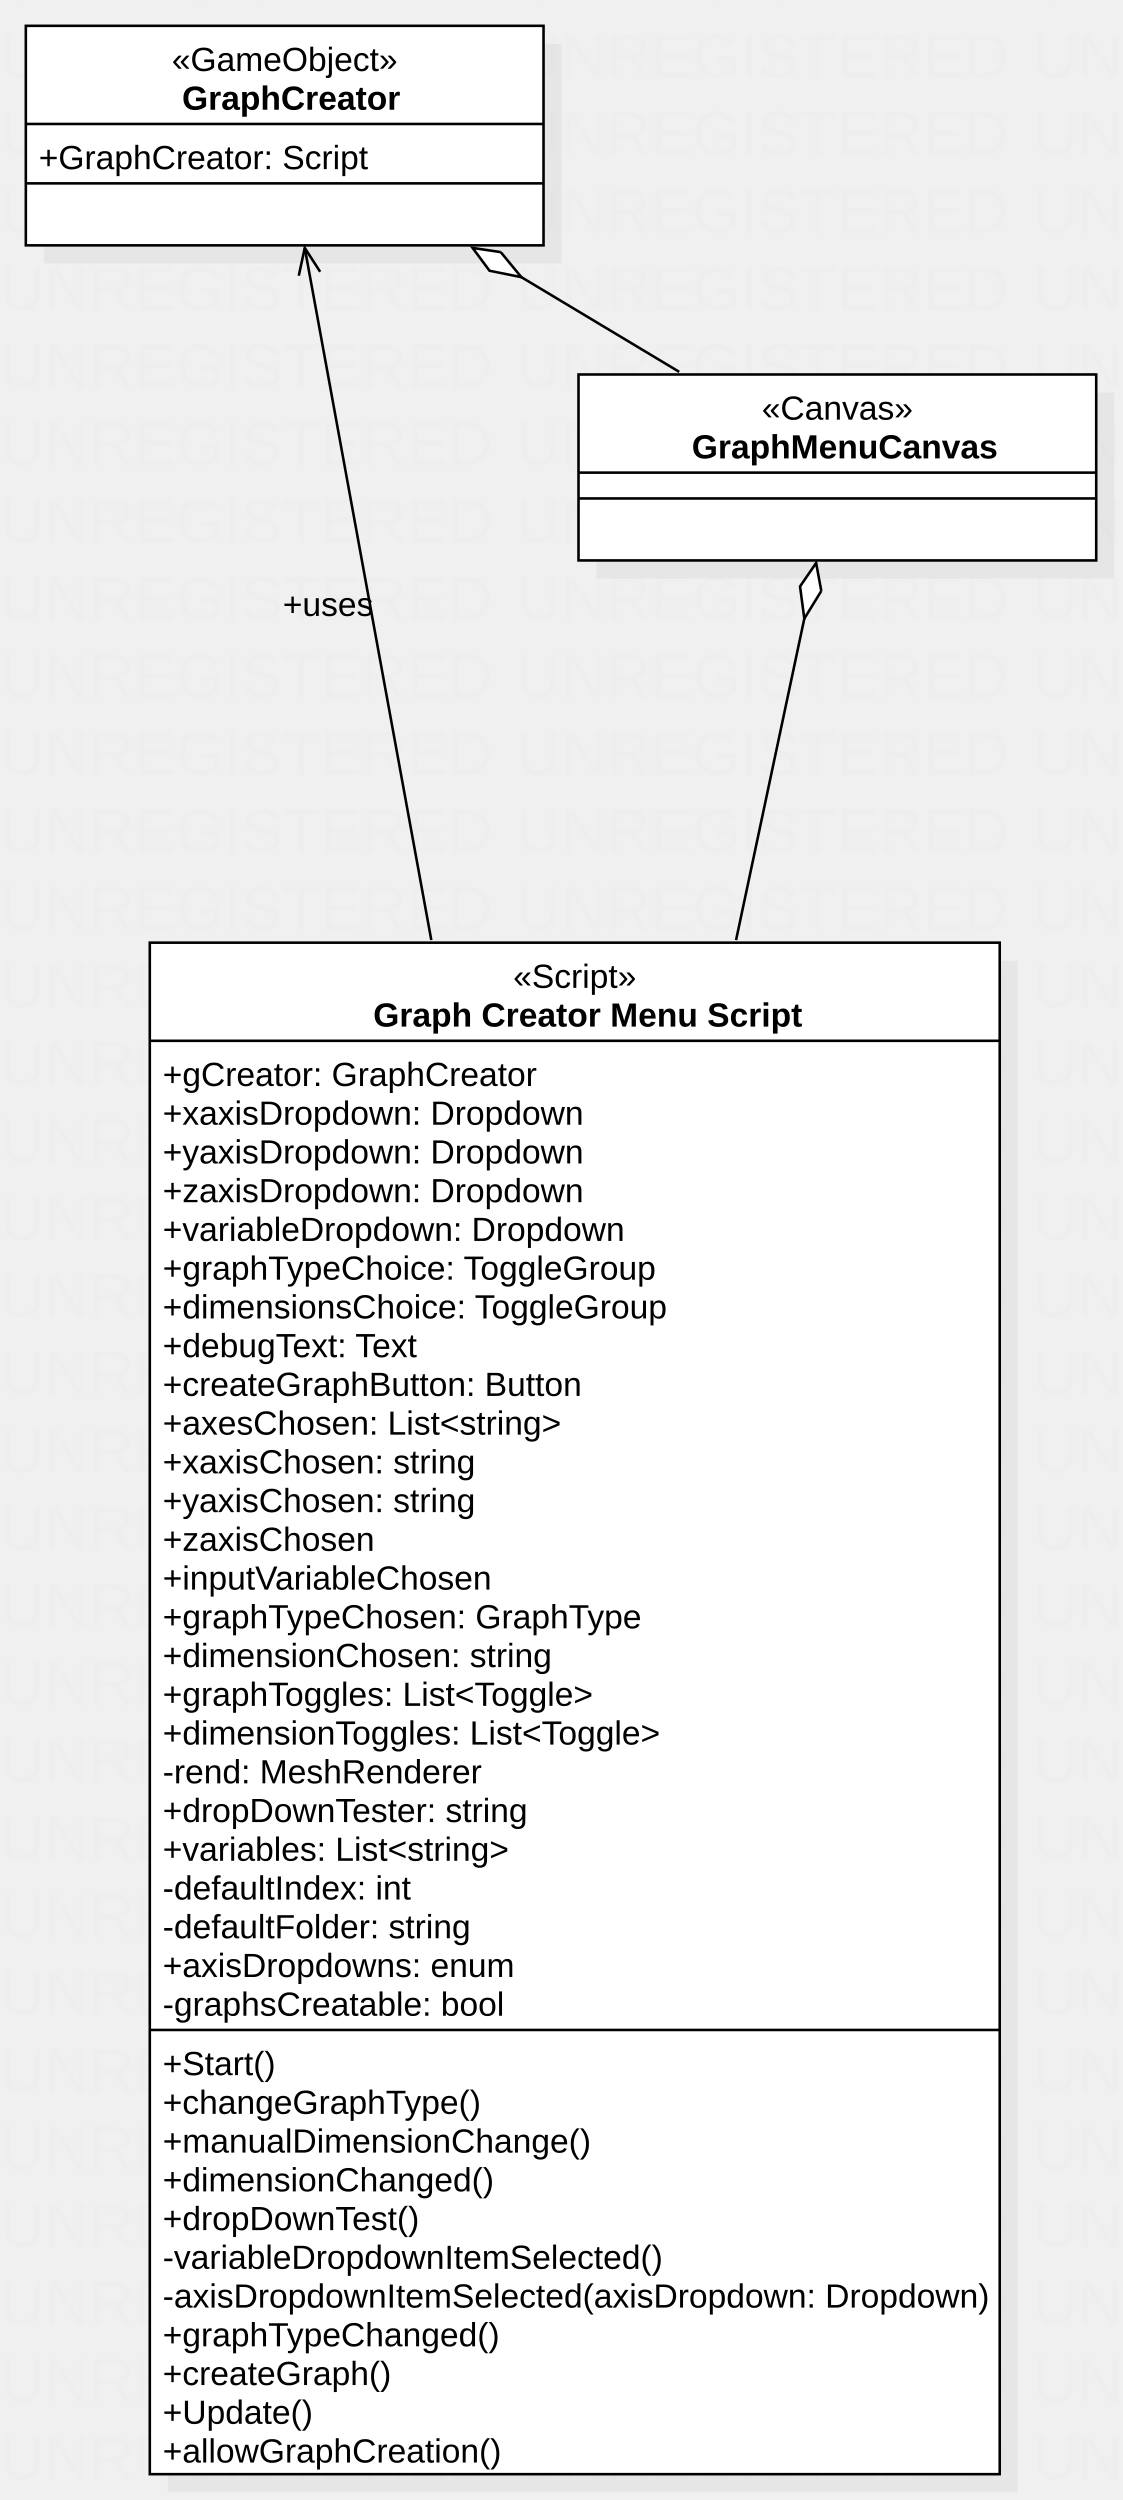
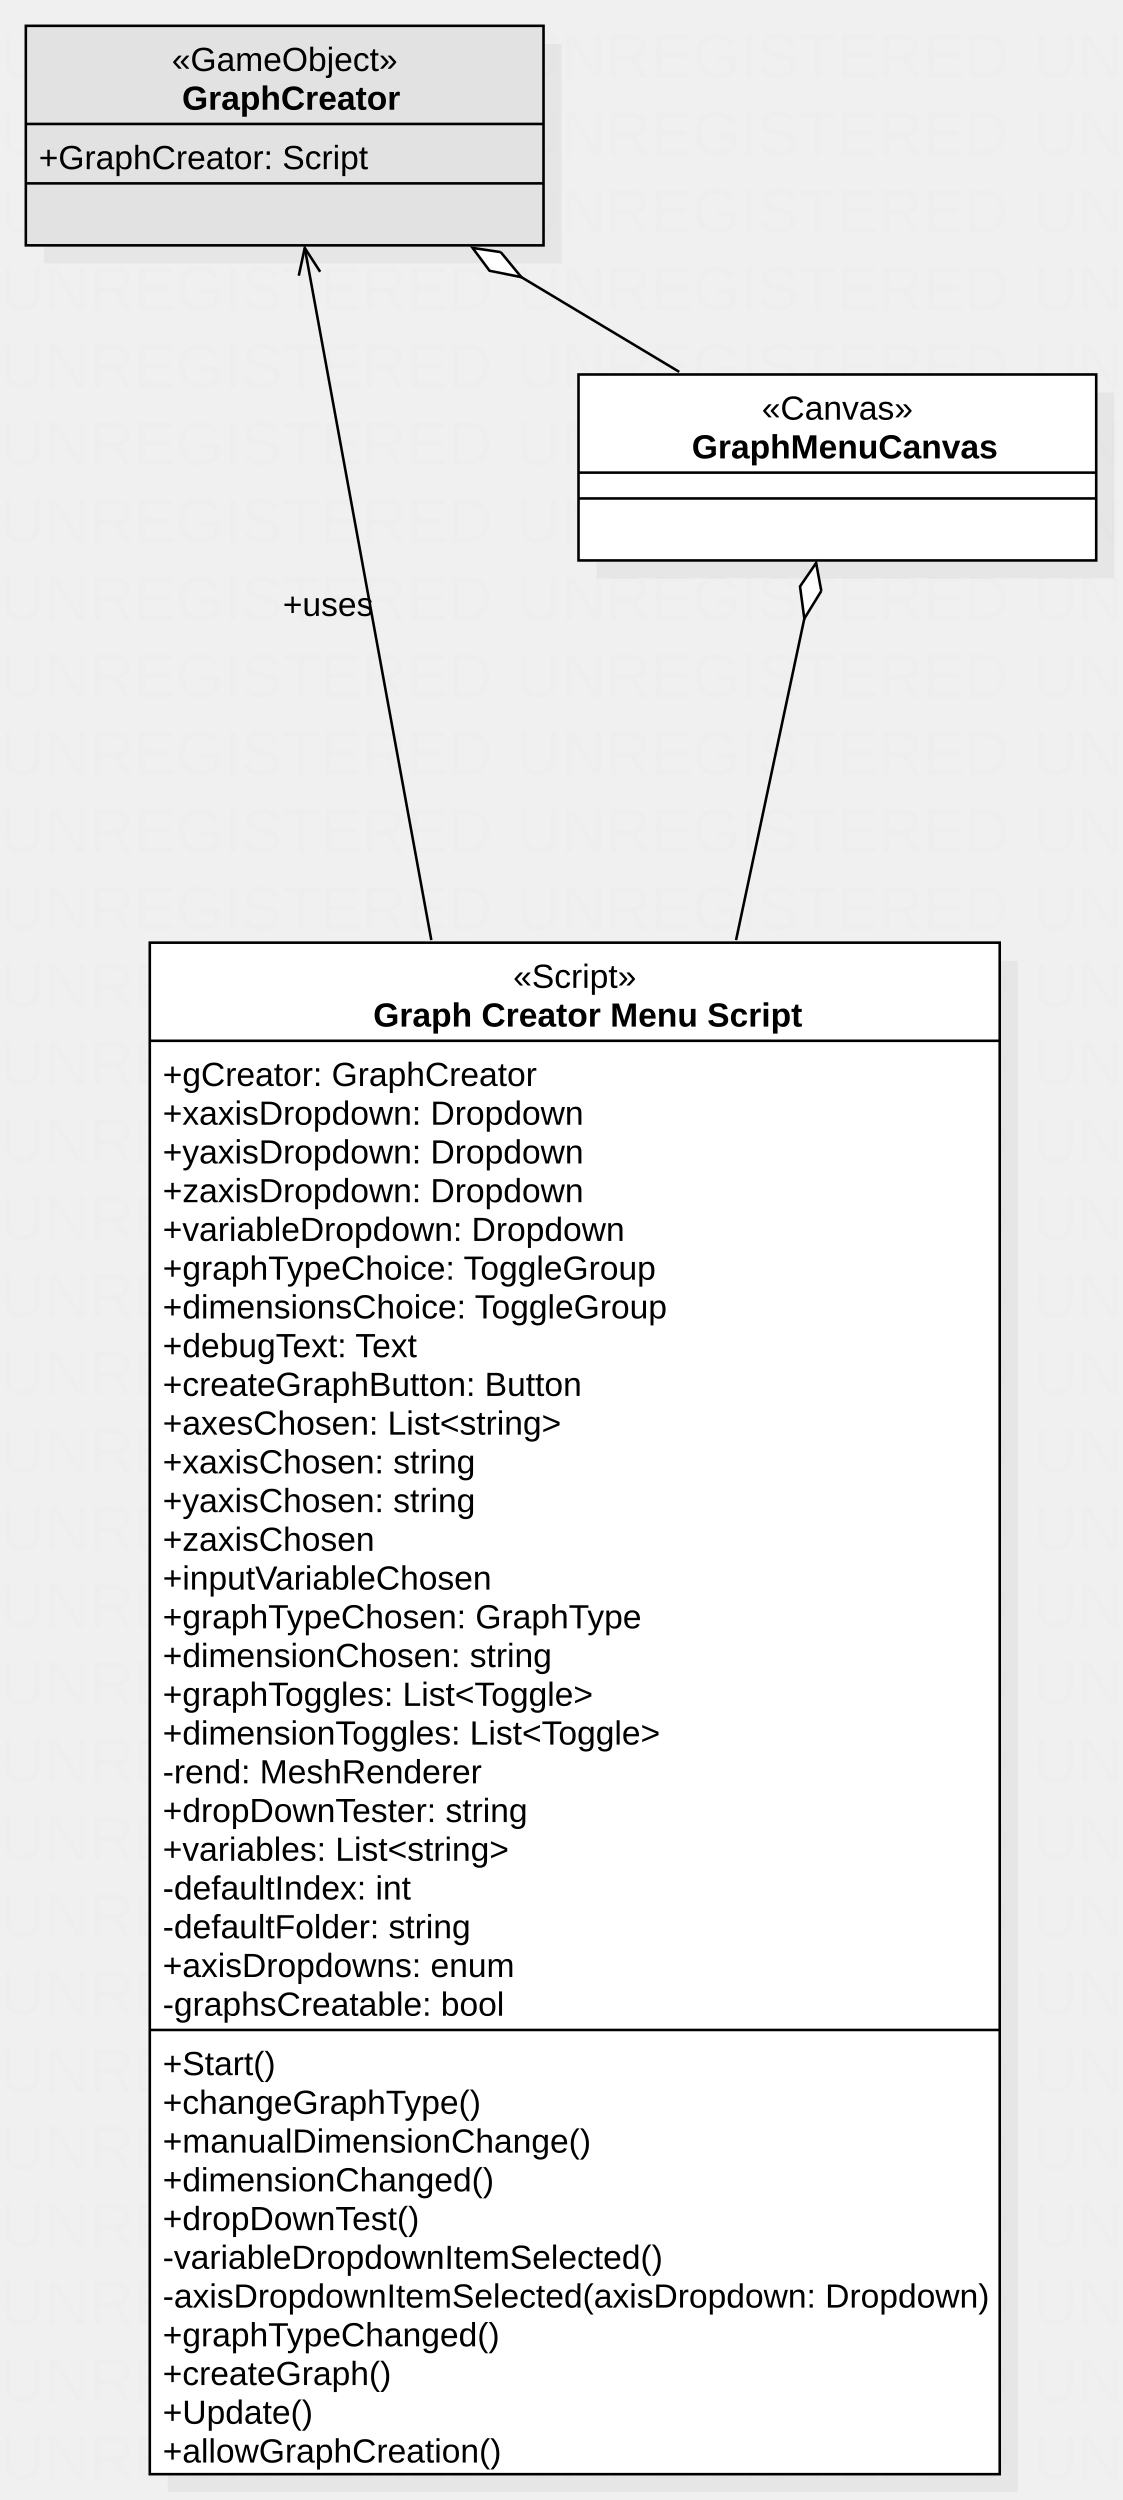
<svg xmlns="http://www.w3.org/2000/svg" version="1.1" width="434.452" height="968">
  <defs />
  <g>
    <text fill="#eeeeee" stroke="none" font-family="Arial" font-size="24px" font-style="normal" font-weight="normal" text-decoration="none" x="0" y="0">UNREGISTERED</text>
    <text fill="#eeeeee" stroke="none" font-family="Arial" font-size="24px" font-style="normal" font-weight="normal" text-decoration="none" x="0" y="30">UNREGISTERED</text>
    <text fill="#eeeeee" stroke="none" font-family="Arial" font-size="24px" font-style="normal" font-weight="normal" text-decoration="none" x="0" y="60">UNREGISTERED</text>
    <text fill="#eeeeee" stroke="none" font-family="Arial" font-size="24px" font-style="normal" font-weight="normal" text-decoration="none" x="0" y="90">UNREGISTERED</text>
    <text fill="#eeeeee" stroke="none" font-family="Arial" font-size="24px" font-style="normal" font-weight="normal" text-decoration="none" x="0" y="120">UNREGISTERED</text>
    <text fill="#eeeeee" stroke="none" font-family="Arial" font-size="24px" font-style="normal" font-weight="normal" text-decoration="none" x="0" y="150">UNREGISTERED</text>
    <text fill="#eeeeee" stroke="none" font-family="Arial" font-size="24px" font-style="normal" font-weight="normal" text-decoration="none" x="0" y="180">UNREGISTERED</text>
    <text fill="#eeeeee" stroke="none" font-family="Arial" font-size="24px" font-style="normal" font-weight="normal" text-decoration="none" x="0" y="210">UNREGISTERED</text>
    <text fill="#eeeeee" stroke="none" font-family="Arial" font-size="24px" font-style="normal" font-weight="normal" text-decoration="none" x="0" y="240">UNREGISTERED</text>
    <text fill="#eeeeee" stroke="none" font-family="Arial" font-size="24px" font-style="normal" font-weight="normal" text-decoration="none" x="0" y="270">UNREGISTERED</text>
    <text fill="#eeeeee" stroke="none" font-family="Arial" font-size="24px" font-style="normal" font-weight="normal" text-decoration="none" x="0" y="300">UNREGISTERED</text>
    <text fill="#eeeeee" stroke="none" font-family="Arial" font-size="24px" font-style="normal" font-weight="normal" text-decoration="none" x="0" y="330">UNREGISTERED</text>
    <text fill="#eeeeee" stroke="none" font-family="Arial" font-size="24px" font-style="normal" font-weight="normal" text-decoration="none" x="0" y="360">UNREGISTERED</text>
    <text fill="#eeeeee" stroke="none" font-family="Arial" font-size="24px" font-style="normal" font-weight="normal" text-decoration="none" x="0" y="390">UNREGISTERED</text>
    <text fill="#eeeeee" stroke="none" font-family="Arial" font-size="24px" font-style="normal" font-weight="normal" text-decoration="none" x="0" y="420">UNREGISTERED</text>
    <text fill="#eeeeee" stroke="none" font-family="Arial" font-size="24px" font-style="normal" font-weight="normal" text-decoration="none" x="0" y="450">UNREGISTERED</text>
    <text fill="#eeeeee" stroke="none" font-family="Arial" font-size="24px" font-style="normal" font-weight="normal" text-decoration="none" x="0" y="480">UNREGISTERED</text>
    <text fill="#eeeeee" stroke="none" font-family="Arial" font-size="24px" font-style="normal" font-weight="normal" text-decoration="none" x="0" y="510">UNREGISTERED</text>
    <text fill="#eeeeee" stroke="none" font-family="Arial" font-size="24px" font-style="normal" font-weight="normal" text-decoration="none" x="0" y="540">UNREGISTERED</text>
    <text fill="#eeeeee" stroke="none" font-family="Arial" font-size="24px" font-style="normal" font-weight="normal" text-decoration="none" x="0" y="570">UNREGISTERED</text>
    <text fill="#eeeeee" stroke="none" font-family="Arial" font-size="24px" font-style="normal" font-weight="normal" text-decoration="none" x="0" y="600">UNREGISTERED</text>
    <text fill="#eeeeee" stroke="none" font-family="Arial" font-size="24px" font-style="normal" font-weight="normal" text-decoration="none" x="0" y="630">UNREGISTERED</text>
    <text fill="#eeeeee" stroke="none" font-family="Arial" font-size="24px" font-style="normal" font-weight="normal" text-decoration="none" x="0" y="660">UNREGISTERED</text>
    <text fill="#eeeeee" stroke="none" font-family="Arial" font-size="24px" font-style="normal" font-weight="normal" text-decoration="none" x="0" y="690">UNREGISTERED</text>
    <text fill="#eeeeee" stroke="none" font-family="Arial" font-size="24px" font-style="normal" font-weight="normal" text-decoration="none" x="0" y="720">UNREGISTERED</text>
    <text fill="#eeeeee" stroke="none" font-family="Arial" font-size="24px" font-style="normal" font-weight="normal" text-decoration="none" x="0" y="750">UNREGISTERED</text>
    <text fill="#eeeeee" stroke="none" font-family="Arial" font-size="24px" font-style="normal" font-weight="normal" text-decoration="none" x="0" y="780">UNREGISTERED</text>
    <text fill="#eeeeee" stroke="none" font-family="Arial" font-size="24px" font-style="normal" font-weight="normal" text-decoration="none" x="0" y="810">UNREGISTERED</text>
    <text fill="#eeeeee" stroke="none" font-family="Arial" font-size="24px" font-style="normal" font-weight="normal" text-decoration="none" x="0" y="840">UNREGISTERED</text>
    <text fill="#eeeeee" stroke="none" font-family="Arial" font-size="24px" font-style="normal" font-weight="normal" text-decoration="none" x="0" y="870">UNREGISTERED</text>
    <text fill="#eeeeee" stroke="none" font-family="Arial" font-size="24px" font-style="normal" font-weight="normal" text-decoration="none" x="0" y="900">UNREGISTERED</text>
    <text fill="#eeeeee" stroke="none" font-family="Arial" font-size="24px" font-style="normal" font-weight="normal" text-decoration="none" x="0" y="930">UNREGISTERED</text>
    <text fill="#eeeeee" stroke="none" font-family="Arial" font-size="24px" font-style="normal" font-weight="normal" text-decoration="none" x="0" y="960">UNREGISTERED</text>
    <text fill="#eeeeee" stroke="none" font-family="Arial" font-size="24px" font-style="normal" font-weight="normal" text-decoration="none" x="200" y="0">UNREGISTERED</text>
    <text fill="#eeeeee" stroke="none" font-family="Arial" font-size="24px" font-style="normal" font-weight="normal" text-decoration="none" x="200" y="30">UNREGISTERED</text>
    <text fill="#eeeeee" stroke="none" font-family="Arial" font-size="24px" font-style="normal" font-weight="normal" text-decoration="none" x="200" y="60">UNREGISTERED</text>
    <text fill="#eeeeee" stroke="none" font-family="Arial" font-size="24px" font-style="normal" font-weight="normal" text-decoration="none" x="200" y="90">UNREGISTERED</text>
    <text fill="#eeeeee" stroke="none" font-family="Arial" font-size="24px" font-style="normal" font-weight="normal" text-decoration="none" x="200" y="120">UNREGISTERED</text>
    <text fill="#eeeeee" stroke="none" font-family="Arial" font-size="24px" font-style="normal" font-weight="normal" text-decoration="none" x="200" y="150">UNREGISTERED</text>
    <text fill="#eeeeee" stroke="none" font-family="Arial" font-size="24px" font-style="normal" font-weight="normal" text-decoration="none" x="200" y="180">UNREGISTERED</text>
    <text fill="#eeeeee" stroke="none" font-family="Arial" font-size="24px" font-style="normal" font-weight="normal" text-decoration="none" x="200" y="210">UNREGISTERED</text>
    <text fill="#eeeeee" stroke="none" font-family="Arial" font-size="24px" font-style="normal" font-weight="normal" text-decoration="none" x="200" y="240">UNREGISTERED</text>
    <text fill="#eeeeee" stroke="none" font-family="Arial" font-size="24px" font-style="normal" font-weight="normal" text-decoration="none" x="200" y="270">UNREGISTERED</text>
    <text fill="#eeeeee" stroke="none" font-family="Arial" font-size="24px" font-style="normal" font-weight="normal" text-decoration="none" x="200" y="300">UNREGISTERED</text>
    <text fill="#eeeeee" stroke="none" font-family="Arial" font-size="24px" font-style="normal" font-weight="normal" text-decoration="none" x="200" y="330">UNREGISTERED</text>
    <text fill="#eeeeee" stroke="none" font-family="Arial" font-size="24px" font-style="normal" font-weight="normal" text-decoration="none" x="200" y="360">UNREGISTERED</text>
    <text fill="#eeeeee" stroke="none" font-family="Arial" font-size="24px" font-style="normal" font-weight="normal" text-decoration="none" x="200" y="390">UNREGISTERED</text>
    <text fill="#eeeeee" stroke="none" font-family="Arial" font-size="24px" font-style="normal" font-weight="normal" text-decoration="none" x="200" y="420">UNREGISTERED</text>
    <text fill="#eeeeee" stroke="none" font-family="Arial" font-size="24px" font-style="normal" font-weight="normal" text-decoration="none" x="200" y="450">UNREGISTERED</text>
    <text fill="#eeeeee" stroke="none" font-family="Arial" font-size="24px" font-style="normal" font-weight="normal" text-decoration="none" x="200" y="480">UNREGISTERED</text>
    <text fill="#eeeeee" stroke="none" font-family="Arial" font-size="24px" font-style="normal" font-weight="normal" text-decoration="none" x="200" y="510">UNREGISTERED</text>
    <text fill="#eeeeee" stroke="none" font-family="Arial" font-size="24px" font-style="normal" font-weight="normal" text-decoration="none" x="200" y="540">UNREGISTERED</text>
    <text fill="#eeeeee" stroke="none" font-family="Arial" font-size="24px" font-style="normal" font-weight="normal" text-decoration="none" x="200" y="570">UNREGISTERED</text>
    <text fill="#eeeeee" stroke="none" font-family="Arial" font-size="24px" font-style="normal" font-weight="normal" text-decoration="none" x="200" y="600">UNREGISTERED</text>
    <text fill="#eeeeee" stroke="none" font-family="Arial" font-size="24px" font-style="normal" font-weight="normal" text-decoration="none" x="200" y="630">UNREGISTERED</text>
    <text fill="#eeeeee" stroke="none" font-family="Arial" font-size="24px" font-style="normal" font-weight="normal" text-decoration="none" x="200" y="660">UNREGISTERED</text>
    <text fill="#eeeeee" stroke="none" font-family="Arial" font-size="24px" font-style="normal" font-weight="normal" text-decoration="none" x="200" y="690">UNREGISTERED</text>
    <text fill="#eeeeee" stroke="none" font-family="Arial" font-size="24px" font-style="normal" font-weight="normal" text-decoration="none" x="200" y="720">UNREGISTERED</text>
    <text fill="#eeeeee" stroke="none" font-family="Arial" font-size="24px" font-style="normal" font-weight="normal" text-decoration="none" x="200" y="750">UNREGISTERED</text>
    <text fill="#eeeeee" stroke="none" font-family="Arial" font-size="24px" font-style="normal" font-weight="normal" text-decoration="none" x="200" y="780">UNREGISTERED</text>
    <text fill="#eeeeee" stroke="none" font-family="Arial" font-size="24px" font-style="normal" font-weight="normal" text-decoration="none" x="200" y="810">UNREGISTERED</text>
    <text fill="#eeeeee" stroke="none" font-family="Arial" font-size="24px" font-style="normal" font-weight="normal" text-decoration="none" x="200" y="840">UNREGISTERED</text>
    <text fill="#eeeeee" stroke="none" font-family="Arial" font-size="24px" font-style="normal" font-weight="normal" text-decoration="none" x="200" y="870">UNREGISTERED</text>
    <text fill="#eeeeee" stroke="none" font-family="Arial" font-size="24px" font-style="normal" font-weight="normal" text-decoration="none" x="200" y="900">UNREGISTERED</text>
    <text fill="#eeeeee" stroke="none" font-family="Arial" font-size="24px" font-style="normal" font-weight="normal" text-decoration="none" x="200" y="930">UNREGISTERED</text>
    <text fill="#eeeeee" stroke="none" font-family="Arial" font-size="24px" font-style="normal" font-weight="normal" text-decoration="none" x="200" y="960">UNREGISTERED</text>
    <text fill="#eeeeee" stroke="none" font-family="Arial" font-size="24px" font-style="normal" font-weight="normal" text-decoration="none" x="400" y="0">UNREGISTERED</text>
    <text fill="#eeeeee" stroke="none" font-family="Arial" font-size="24px" font-style="normal" font-weight="normal" text-decoration="none" x="400" y="30">UNREGISTERED</text>
    <text fill="#eeeeee" stroke="none" font-family="Arial" font-size="24px" font-style="normal" font-weight="normal" text-decoration="none" x="400" y="60">UNREGISTERED</text>
    <text fill="#eeeeee" stroke="none" font-family="Arial" font-size="24px" font-style="normal" font-weight="normal" text-decoration="none" x="400" y="90">UNREGISTERED</text>
    <text fill="#eeeeee" stroke="none" font-family="Arial" font-size="24px" font-style="normal" font-weight="normal" text-decoration="none" x="400" y="120">UNREGISTERED</text>
    <text fill="#eeeeee" stroke="none" font-family="Arial" font-size="24px" font-style="normal" font-weight="normal" text-decoration="none" x="400" y="150">UNREGISTERED</text>
    <text fill="#eeeeee" stroke="none" font-family="Arial" font-size="24px" font-style="normal" font-weight="normal" text-decoration="none" x="400" y="180">UNREGISTERED</text>
    <text fill="#eeeeee" stroke="none" font-family="Arial" font-size="24px" font-style="normal" font-weight="normal" text-decoration="none" x="400" y="210">UNREGISTERED</text>
    <text fill="#eeeeee" stroke="none" font-family="Arial" font-size="24px" font-style="normal" font-weight="normal" text-decoration="none" x="400" y="240">UNREGISTERED</text>
    <text fill="#eeeeee" stroke="none" font-family="Arial" font-size="24px" font-style="normal" font-weight="normal" text-decoration="none" x="400" y="270">UNREGISTERED</text>
    <text fill="#eeeeee" stroke="none" font-family="Arial" font-size="24px" font-style="normal" font-weight="normal" text-decoration="none" x="400" y="300">UNREGISTERED</text>
    <text fill="#eeeeee" stroke="none" font-family="Arial" font-size="24px" font-style="normal" font-weight="normal" text-decoration="none" x="400" y="330">UNREGISTERED</text>
    <text fill="#eeeeee" stroke="none" font-family="Arial" font-size="24px" font-style="normal" font-weight="normal" text-decoration="none" x="400" y="360">UNREGISTERED</text>
    <text fill="#eeeeee" stroke="none" font-family="Arial" font-size="24px" font-style="normal" font-weight="normal" text-decoration="none" x="400" y="390">UNREGISTERED</text>
    <text fill="#eeeeee" stroke="none" font-family="Arial" font-size="24px" font-style="normal" font-weight="normal" text-decoration="none" x="400" y="420">UNREGISTERED</text>
    <text fill="#eeeeee" stroke="none" font-family="Arial" font-size="24px" font-style="normal" font-weight="normal" text-decoration="none" x="400" y="450">UNREGISTERED</text>
    <text fill="#eeeeee" stroke="none" font-family="Arial" font-size="24px" font-style="normal" font-weight="normal" text-decoration="none" x="400" y="480">UNREGISTERED</text>
    <text fill="#eeeeee" stroke="none" font-family="Arial" font-size="24px" font-style="normal" font-weight="normal" text-decoration="none" x="400" y="510">UNREGISTERED</text>
    <text fill="#eeeeee" stroke="none" font-family="Arial" font-size="24px" font-style="normal" font-weight="normal" text-decoration="none" x="400" y="540">UNREGISTERED</text>
    <text fill="#eeeeee" stroke="none" font-family="Arial" font-size="24px" font-style="normal" font-weight="normal" text-decoration="none" x="400" y="570">UNREGISTERED</text>
    <text fill="#eeeeee" stroke="none" font-family="Arial" font-size="24px" font-style="normal" font-weight="normal" text-decoration="none" x="400" y="600">UNREGISTERED</text>
    <text fill="#eeeeee" stroke="none" font-family="Arial" font-size="24px" font-style="normal" font-weight="normal" text-decoration="none" x="400" y="630">UNREGISTERED</text>
    <text fill="#eeeeee" stroke="none" font-family="Arial" font-size="24px" font-style="normal" font-weight="normal" text-decoration="none" x="400" y="660">UNREGISTERED</text>
    <text fill="#eeeeee" stroke="none" font-family="Arial" font-size="24px" font-style="normal" font-weight="normal" text-decoration="none" x="400" y="690">UNREGISTERED</text>
    <text fill="#eeeeee" stroke="none" font-family="Arial" font-size="24px" font-style="normal" font-weight="normal" text-decoration="none" x="400" y="720">UNREGISTERED</text>
    <text fill="#eeeeee" stroke="none" font-family="Arial" font-size="24px" font-style="normal" font-weight="normal" text-decoration="none" x="400" y="750">UNREGISTERED</text>
    <text fill="#eeeeee" stroke="none" font-family="Arial" font-size="24px" font-style="normal" font-weight="normal" text-decoration="none" x="400" y="780">UNREGISTERED</text>
    <text fill="#eeeeee" stroke="none" font-family="Arial" font-size="24px" font-style="normal" font-weight="normal" text-decoration="none" x="400" y="810">UNREGISTERED</text>
    <text fill="#eeeeee" stroke="none" font-family="Arial" font-size="24px" font-style="normal" font-weight="normal" text-decoration="none" x="400" y="840">UNREGISTERED</text>
    <text fill="#eeeeee" stroke="none" font-family="Arial" font-size="24px" font-style="normal" font-weight="normal" text-decoration="none" x="400" y="870">UNREGISTERED</text>
    <text fill="#eeeeee" stroke="none" font-family="Arial" font-size="24px" font-style="normal" font-weight="normal" text-decoration="none" x="400" y="900">UNREGISTERED</text>
    <text fill="#eeeeee" stroke="none" font-family="Arial" font-size="24px" font-style="normal" font-weight="normal" text-decoration="none" x="400" y="930">UNREGISTERED</text>
    <text fill="#eeeeee" stroke="none" font-family="Arial" font-size="24px" font-style="normal" font-weight="normal" text-decoration="none" x="400" y="960">UNREGISTERED</text>
    <g transform="translate(-448,-71) scale(1,1)">
      <rect fill="#C0C0C0" stroke="none" x="679" y="223" width="200.452" height="72" opacity="0.2" />
    </g>
    <g transform="translate(-448,-71) scale(1,1)">
      <rect fill="#ffffff" stroke="none" x="672" y="216" width="200.452" height="72" />
    </g>
    <g transform="translate(-448,-71) scale(1,1)">
      <path fill="none" stroke="#000000" d="M 672 216 L 872.452 216 L 872.452 288 L 672 288 L 672 216 Z Z" stroke-miterlimit="10" />
    </g>
    <g transform="translate(-448,-71) scale(1,1)">
      <path fill="none" stroke="#000000" d="M 672 254 L 872.452 254" stroke-miterlimit="10" />
    </g>
    <g transform="translate(-448,-71) scale(1,1)">
      <path fill="none" stroke="#000000" d="M 672 264 L 872.452 264" stroke-miterlimit="10" />
    </g>
    <g transform="translate(-448,-71) scale(1,1)">
      <g>
        <path fill="none" stroke="none" />
        <text fill="#000000" stroke="none" font-family="Arial" font-size="13px" font-style="normal" font-weight="normal" text-decoration="none" x="742.957" y="233.5">«Canvas»</text>
      </g>
    </g>
    <g transform="translate(-448,-71) scale(1,1)">
      <g>
        <path fill="none" stroke="none" />
        <text fill="#000000" stroke="none" font-family="Arial" font-size="13px" font-style="normal" font-weight="bold" text-decoration="none" x="715.862" y="248.5">GraphMenuCanvas</text>
      </g>
    </g>
    <g transform="translate(-448,-71) scale(1,1)">
      <rect fill="#C0C0C0" stroke="none" x="465" y="88" width="200.452" height="85" opacity="0.2" />
    </g>
    <g transform="translate(-448,-71) scale(1,1)">
-       <rect fill="#ffffff" stroke="none" x="458" y="81" width="200.452" height="85" />
+       <rect fill="#e2e2e2" stroke="none" x="458" y="81" width="200.452" height="85" />
    </g>
    <g transform="translate(-448,-71) scale(1,1)">
      <path fill="none" stroke="#000000" d="M 458 81 L 658.452 81 L 658.452 166 L 458 166 L 458 81 Z Z" stroke-miterlimit="10" />
    </g>
    <g transform="translate(-448,-71) scale(1,1)">
      <path fill="none" stroke="#000000" d="M 458 119 L 658.452 119" stroke-miterlimit="10" />
    </g>
    <g transform="translate(-448,-71) scale(1,1)">
      <path fill="none" stroke="#000000" d="M 458 142 L 658.452 142" stroke-miterlimit="10" />
    </g>
    <g transform="translate(-448,-71) scale(1,1)">
      <g>
        <path fill="none" stroke="none" />
        <text fill="#000000" stroke="none" font-family="Arial" font-size="13px" font-style="normal" font-weight="normal" text-decoration="none" x="514.51" y="98.5">«GameObject»</text>
      </g>
    </g>
    <g transform="translate(-448,-71) scale(1,1)">
      <g>
        <path fill="none" stroke="none" />
        <text fill="#000000" stroke="none" font-family="Arial" font-size="13px" font-style="normal" font-weight="bold" text-decoration="none" x="518.486" y="113.5">GraphCreator</text>
      </g>
    </g>
    <g transform="translate(-448,-71) scale(1,1)">
      <g>
        <path fill="none" stroke="none" />
        <text fill="#000000" stroke="none" font-family="Arial" font-size="13px" font-style="normal" font-weight="normal" text-decoration="none" x="463" y="136.5">+GraphCreator: Script</text>
      </g>
    </g>
    <g transform="translate(-448,-71) scale(1,1)">
      <rect fill="#C0C0C0" stroke="none" x="513" y="443" width="329.087" height="593" opacity="0.2" />
    </g>
    <g transform="translate(-448,-71) scale(1,1)">
      <rect fill="#ffffff" stroke="none" x="506" y="436" width="329.087" height="593" />
    </g>
    <g transform="translate(-448,-71) scale(1,1)">
      <path fill="none" stroke="#000000" d="M 506 436 L 835.087 436 L 835.087 1029 L 506 1029 L 506 436 Z Z" stroke-miterlimit="10" />
    </g>
    <g transform="translate(-448,-71) scale(1,1)">
      <path fill="none" stroke="#000000" d="M 506 474 L 835.087 474" stroke-miterlimit="10" />
    </g>
    <g transform="translate(-448,-71) scale(1,1)">
      <path fill="none" stroke="#000000" d="M 506 857 L 835.087 857" stroke-miterlimit="10" />
    </g>
    <g transform="translate(-448,-71) scale(1,1)">
      <g>
        <path fill="none" stroke="none" />
        <text fill="#000000" stroke="none" font-family="Arial" font-size="13px" font-style="normal" font-weight="normal" text-decoration="none" x="646.698" y="453.5">«Script»</text>
      </g>
    </g>
    <g transform="translate(-448,-71) scale(1,1)">
      <g>
        <path fill="none" stroke="none" />
        <text fill="#000000" stroke="none" font-family="Arial" font-size="13px" font-style="normal" font-weight="bold" text-decoration="none" x="592.512" y="468.5">Graph Creator Menu Script</text>
      </g>
    </g>
    <g transform="translate(-448,-71) scale(1,1)">
      <g>
        <path fill="none" stroke="none" />
        <text fill="#000000" stroke="none" font-family="Arial" font-size="13px" font-style="normal" font-weight="normal" text-decoration="none" x="511" y="491.5">+gCreator: GraphCreator</text>
      </g>
    </g>
    <g transform="translate(-448,-71) scale(1,1)">
      <g>
        <path fill="none" stroke="none" />
        <text fill="#000000" stroke="none" font-family="Arial" font-size="13px" font-style="normal" font-weight="normal" text-decoration="none" x="511" y="506.5">+xaxisDropdown: Dropdown</text>
      </g>
    </g>
    <g transform="translate(-448,-71) scale(1,1)">
      <g>
        <path fill="none" stroke="none" />
        <text fill="#000000" stroke="none" font-family="Arial" font-size="13px" font-style="normal" font-weight="normal" text-decoration="none" x="511" y="521.5">+yaxisDropdown: Dropdown</text>
      </g>
    </g>
    <g transform="translate(-448,-71) scale(1,1)">
      <g>
        <path fill="none" stroke="none" />
        <text fill="#000000" stroke="none" font-family="Arial" font-size="13px" font-style="normal" font-weight="normal" text-decoration="none" x="511" y="536.5">+zaxisDropdown: Dropdown</text>
      </g>
    </g>
    <g transform="translate(-448,-71) scale(1,1)">
      <g>
        <path fill="none" stroke="none" />
        <text fill="#000000" stroke="none" font-family="Arial" font-size="13px" font-style="normal" font-weight="normal" text-decoration="none" x="511" y="551.5">+variableDropdown: Dropdown</text>
      </g>
    </g>
    <g transform="translate(-448,-71) scale(1,1)">
      <g>
        <path fill="none" stroke="none" />
        <text fill="#000000" stroke="none" font-family="Arial" font-size="13px" font-style="normal" font-weight="normal" text-decoration="none" x="511" y="566.5">+graphTypeChoice: ToggleGroup</text>
      </g>
    </g>
    <g transform="translate(-448,-71) scale(1,1)">
      <g>
        <path fill="none" stroke="none" />
        <text fill="#000000" stroke="none" font-family="Arial" font-size="13px" font-style="normal" font-weight="normal" text-decoration="none" x="511" y="581.5">+dimensionsChoice: ToggleGroup</text>
      </g>
    </g>
    <g transform="translate(-448,-71) scale(1,1)">
      <g>
        <path fill="none" stroke="none" />
        <text fill="#000000" stroke="none" font-family="Arial" font-size="13px" font-style="normal" font-weight="normal" text-decoration="none" x="511" y="596.5">+debugText: Text</text>
      </g>
    </g>
    <g transform="translate(-448,-71) scale(1,1)">
      <g>
        <path fill="none" stroke="none" />
        <text fill="#000000" stroke="none" font-family="Arial" font-size="13px" font-style="normal" font-weight="normal" text-decoration="none" x="511" y="611.5">+createGraphButton: Button</text>
      </g>
    </g>
    <g transform="translate(-448,-71) scale(1,1)">
      <g>
        <path fill="none" stroke="none" />
        <text fill="#000000" stroke="none" font-family="Arial" font-size="13px" font-style="normal" font-weight="normal" text-decoration="none" x="511" y="626.5">+axesChosen: List&lt;string&gt;</text>
      </g>
    </g>
    <g transform="translate(-448,-71) scale(1,1)">
      <g>
        <path fill="none" stroke="none" />
        <text fill="#000000" stroke="none" font-family="Arial" font-size="13px" font-style="normal" font-weight="normal" text-decoration="none" x="511" y="641.5">+xaxisChosen: string</text>
      </g>
    </g>
    <g transform="translate(-448,-71) scale(1,1)">
      <g>
        <path fill="none" stroke="none" />
        <text fill="#000000" stroke="none" font-family="Arial" font-size="13px" font-style="normal" font-weight="normal" text-decoration="none" x="511" y="656.5">+yaxisChosen: string</text>
      </g>
    </g>
    <g transform="translate(-448,-71) scale(1,1)">
      <g>
        <path fill="none" stroke="none" />
        <text fill="#000000" stroke="none" font-family="Arial" font-size="13px" font-style="normal" font-weight="normal" text-decoration="none" x="511" y="671.5">+zaxisChosen</text>
      </g>
    </g>
    <g transform="translate(-448,-71) scale(1,1)">
      <g>
        <path fill="none" stroke="none" />
        <text fill="#000000" stroke="none" font-family="Arial" font-size="13px" font-style="normal" font-weight="normal" text-decoration="none" x="511" y="686.5">+inputVariableChosen</text>
      </g>
    </g>
    <g transform="translate(-448,-71) scale(1,1)">
      <g>
        <path fill="none" stroke="none" />
        <text fill="#000000" stroke="none" font-family="Arial" font-size="13px" font-style="normal" font-weight="normal" text-decoration="none" x="511" y="701.5">+graphTypeChosen: GraphType</text>
      </g>
    </g>
    <g transform="translate(-448,-71) scale(1,1)">
      <g>
        <path fill="none" stroke="none" />
        <text fill="#000000" stroke="none" font-family="Arial" font-size="13px" font-style="normal" font-weight="normal" text-decoration="none" x="511" y="716.5">+dimensionChosen: string</text>
      </g>
    </g>
    <g transform="translate(-448,-71) scale(1,1)">
      <g>
        <path fill="none" stroke="none" />
        <text fill="#000000" stroke="none" font-family="Arial" font-size="13px" font-style="normal" font-weight="normal" text-decoration="none" x="511" y="731.5">+graphToggles: List&lt;Toggle&gt;</text>
      </g>
    </g>
    <g transform="translate(-448,-71) scale(1,1)">
      <g>
        <path fill="none" stroke="none" />
        <text fill="#000000" stroke="none" font-family="Arial" font-size="13px" font-style="normal" font-weight="normal" text-decoration="none" x="511" y="746.5">+dimensionToggles: List&lt;Toggle&gt;</text>
      </g>
    </g>
    <g transform="translate(-448,-71) scale(1,1)">
      <g>
        <path fill="none" stroke="none" />
        <text fill="#000000" stroke="none" font-family="Arial" font-size="13px" font-style="normal" font-weight="normal" text-decoration="none" x="511" y="761.5">-rend: MeshRenderer</text>
      </g>
    </g>
    <g transform="translate(-448,-71) scale(1,1)">
      <g>
        <path fill="none" stroke="none" />
        <text fill="#000000" stroke="none" font-family="Arial" font-size="13px" font-style="normal" font-weight="normal" text-decoration="none" x="511" y="776.5">+dropDownTester: string</text>
      </g>
    </g>
    <g transform="translate(-448,-71) scale(1,1)">
      <g>
        <path fill="none" stroke="none" />
        <text fill="#000000" stroke="none" font-family="Arial" font-size="13px" font-style="normal" font-weight="normal" text-decoration="none" x="511" y="791.5">+variables: List&lt;string&gt;</text>
      </g>
    </g>
    <g transform="translate(-448,-71) scale(1,1)">
      <g>
        <path fill="none" stroke="none" />
        <text fill="#000000" stroke="none" font-family="Arial" font-size="13px" font-style="normal" font-weight="normal" text-decoration="none" x="511" y="806.5">-defaultIndex: int</text>
      </g>
    </g>
    <g transform="translate(-448,-71) scale(1,1)">
      <g>
        <path fill="none" stroke="none" />
        <text fill="#000000" stroke="none" font-family="Arial" font-size="13px" font-style="normal" font-weight="normal" text-decoration="none" x="511" y="821.5">-defaultFolder: string</text>
      </g>
    </g>
    <g transform="translate(-448,-71) scale(1,1)">
      <g>
        <path fill="none" stroke="none" />
        <text fill="#000000" stroke="none" font-family="Arial" font-size="13px" font-style="normal" font-weight="normal" text-decoration="none" x="511" y="836.5">+axisDropdowns: enum</text>
      </g>
    </g>
    <g transform="translate(-448,-71) scale(1,1)">
      <g>
        <path fill="none" stroke="none" />
        <text fill="#000000" stroke="none" font-family="Arial" font-size="13px" font-style="normal" font-weight="normal" text-decoration="none" x="511" y="851.5">-graphsCreatable: bool</text>
      </g>
    </g>
    <g transform="translate(-448,-71) scale(1,1)">
      <g>
        <path fill="none" stroke="none" />
        <text fill="#000000" stroke="none" font-family="Arial" font-size="13px" font-style="normal" font-weight="normal" text-decoration="none" x="511" y="874.5">+Start()</text>
      </g>
    </g>
    <g transform="translate(-448,-71) scale(1,1)">
      <g>
        <path fill="none" stroke="none" />
        <text fill="#000000" stroke="none" font-family="Arial" font-size="13px" font-style="normal" font-weight="normal" text-decoration="none" x="511" y="889.5">+changeGraphType()</text>
      </g>
    </g>
    <g transform="translate(-448,-71) scale(1,1)">
      <g>
        <path fill="none" stroke="none" />
        <text fill="#000000" stroke="none" font-family="Arial" font-size="13px" font-style="normal" font-weight="normal" text-decoration="none" x="511" y="904.5">+manualDimensionChange()</text>
      </g>
    </g>
    <g transform="translate(-448,-71) scale(1,1)">
      <g>
        <path fill="none" stroke="none" />
        <text fill="#000000" stroke="none" font-family="Arial" font-size="13px" font-style="normal" font-weight="normal" text-decoration="none" x="511" y="919.5">+dimensionChanged()</text>
      </g>
    </g>
    <g transform="translate(-448,-71) scale(1,1)">
      <g>
        <path fill="none" stroke="none" />
        <text fill="#000000" stroke="none" font-family="Arial" font-size="13px" font-style="normal" font-weight="normal" text-decoration="none" x="511" y="934.5">+dropDownTest()</text>
      </g>
    </g>
    <g transform="translate(-448,-71) scale(1,1)">
      <g>
        <path fill="none" stroke="none" />
        <text fill="#000000" stroke="none" font-family="Arial" font-size="13px" font-style="normal" font-weight="normal" text-decoration="none" x="511" y="949.5">-variableDropdownItemSelected()</text>
      </g>
    </g>
    <g transform="translate(-448,-71) scale(1,1)">
      <g>
        <path fill="none" stroke="none" />
        <text fill="#000000" stroke="none" font-family="Arial" font-size="13px" font-style="normal" font-weight="normal" text-decoration="none" x="511" y="964.5">-axisDropdownItemSelected(axisDropdown: Dropdown)</text>
      </g>
    </g>
    <g transform="translate(-448,-71) scale(1,1)">
      <g>
        <path fill="none" stroke="none" />
        <text fill="#000000" stroke="none" font-family="Arial" font-size="13px" font-style="normal" font-weight="normal" text-decoration="none" x="511" y="979.5">+graphTypeChanged()</text>
      </g>
    </g>
    <g transform="translate(-448,-71) scale(1,1)">
      <g>
        <path fill="none" stroke="none" />
        <text fill="#000000" stroke="none" font-family="Arial" font-size="13px" font-style="normal" font-weight="normal" text-decoration="none" x="511" y="994.5">+createGraph()</text>
      </g>
    </g>
    <g transform="translate(-448,-71) scale(1,1)">
      <g>
        <path fill="none" stroke="none" />
        <text fill="#000000" stroke="none" font-family="Arial" font-size="13px" font-style="normal" font-weight="normal" text-decoration="none" x="511" y="1009.5">+Update()</text>
      </g>
    </g>
    <g transform="translate(-448,-71) scale(1,1)">
      <g>
        <path fill="none" stroke="none" />
        <text fill="#000000" stroke="none" font-family="Arial" font-size="13px" font-style="normal" font-weight="normal" text-decoration="none" x="511" y="1024.5">+allowGraphCreation()</text>
      </g>
    </g>
    <g transform="translate(-448,-71) scale(1,1)">
      <path fill="none" stroke="#000000" d="M 733 435 L 764 289" stroke-miterlimit="10" />
    </g>
    <g transform="translate(-448,-71) scale(1,1)">
      <path fill="#FFFFFF" stroke="none" d="M 766.007 299.815 L 764 289 L 757.772 298.067 L 759.431 310.52" />
    </g>
    <g transform="translate(-448,-71) scale(1,1)">
      <path fill="none" stroke="#000000" d="M 766.007 299.815 L 764 289 L 757.772 298.067 L 759.431 310.52 L 766.007 299.815" stroke-miterlimit="10" />
    </g>
    <g transform="translate(-448,-71) scale(1,1)">
      <path fill="none" stroke="#000000" d="M 711 215 L 631 167" stroke-miterlimit="10" />
    </g>
    <g transform="translate(-448,-71) scale(1,1)">
      <path fill="#FFFFFF" stroke="none" d="M 641.88 168.619 L 631 167 L 637.549 175.838 L 649.865 178.319" />
    </g>
    <g transform="translate(-448,-71) scale(1,1)">
      <path fill="none" stroke="#000000" d="M 641.88 168.619 L 631 167 L 637.549 175.838 L 649.865 178.319 L 641.88 168.619" stroke-miterlimit="10" />
    </g>
    <g transform="translate(-448,-71) scale(1,1)">
      <path fill="none" stroke="#000000" d="M 615 435 L 566 167" stroke-miterlimit="10" />
    </g>
    <g transform="translate(-448,-71) scale(1,1)">
      <path fill="none" stroke="#000000" d="M 571.969 176.24 L 566 167 L 563.687 177.754" stroke-miterlimit="10" />
    </g>
    <g transform="translate(-448,-71) scale(1,1)">
      <g>
        <path fill="none" stroke="none" />
        <text fill="#000000" stroke="none" font-family="Arial" font-size="13px" font-style="normal" font-weight="normal" text-decoration="none" x="557.5" y="309.5">+uses</text>
      </g>
    </g>
  </g>
</svg>
